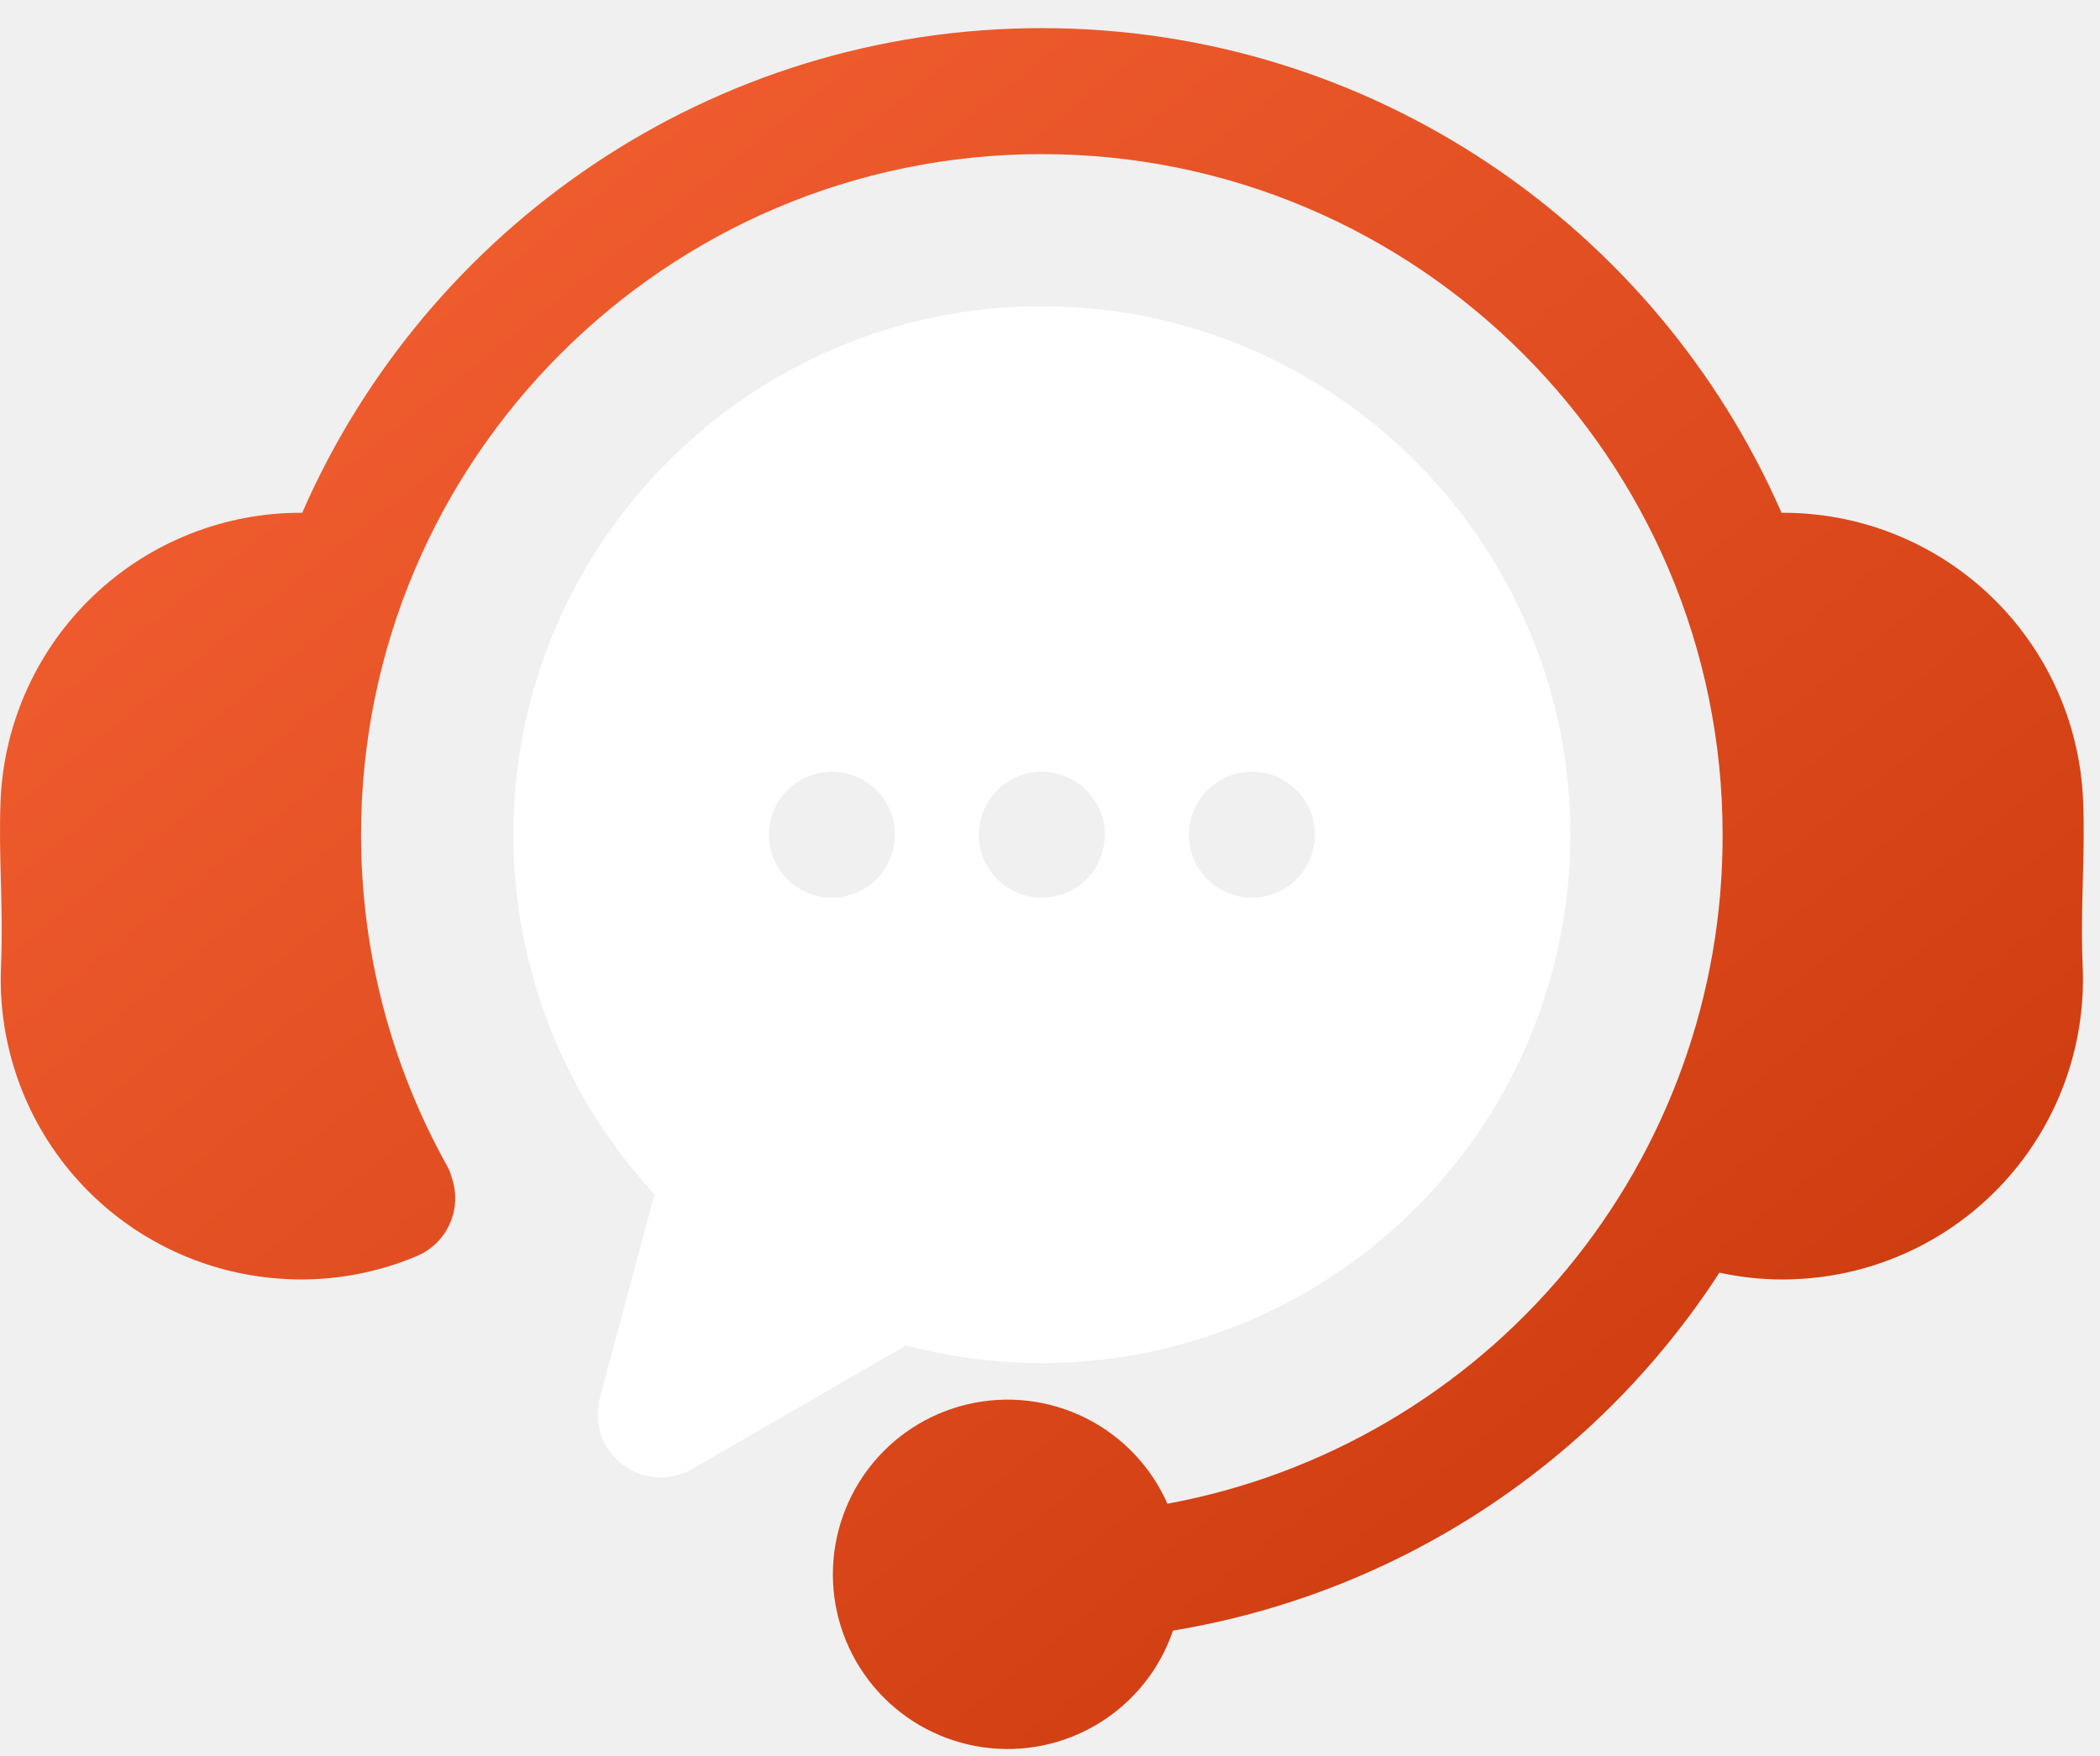
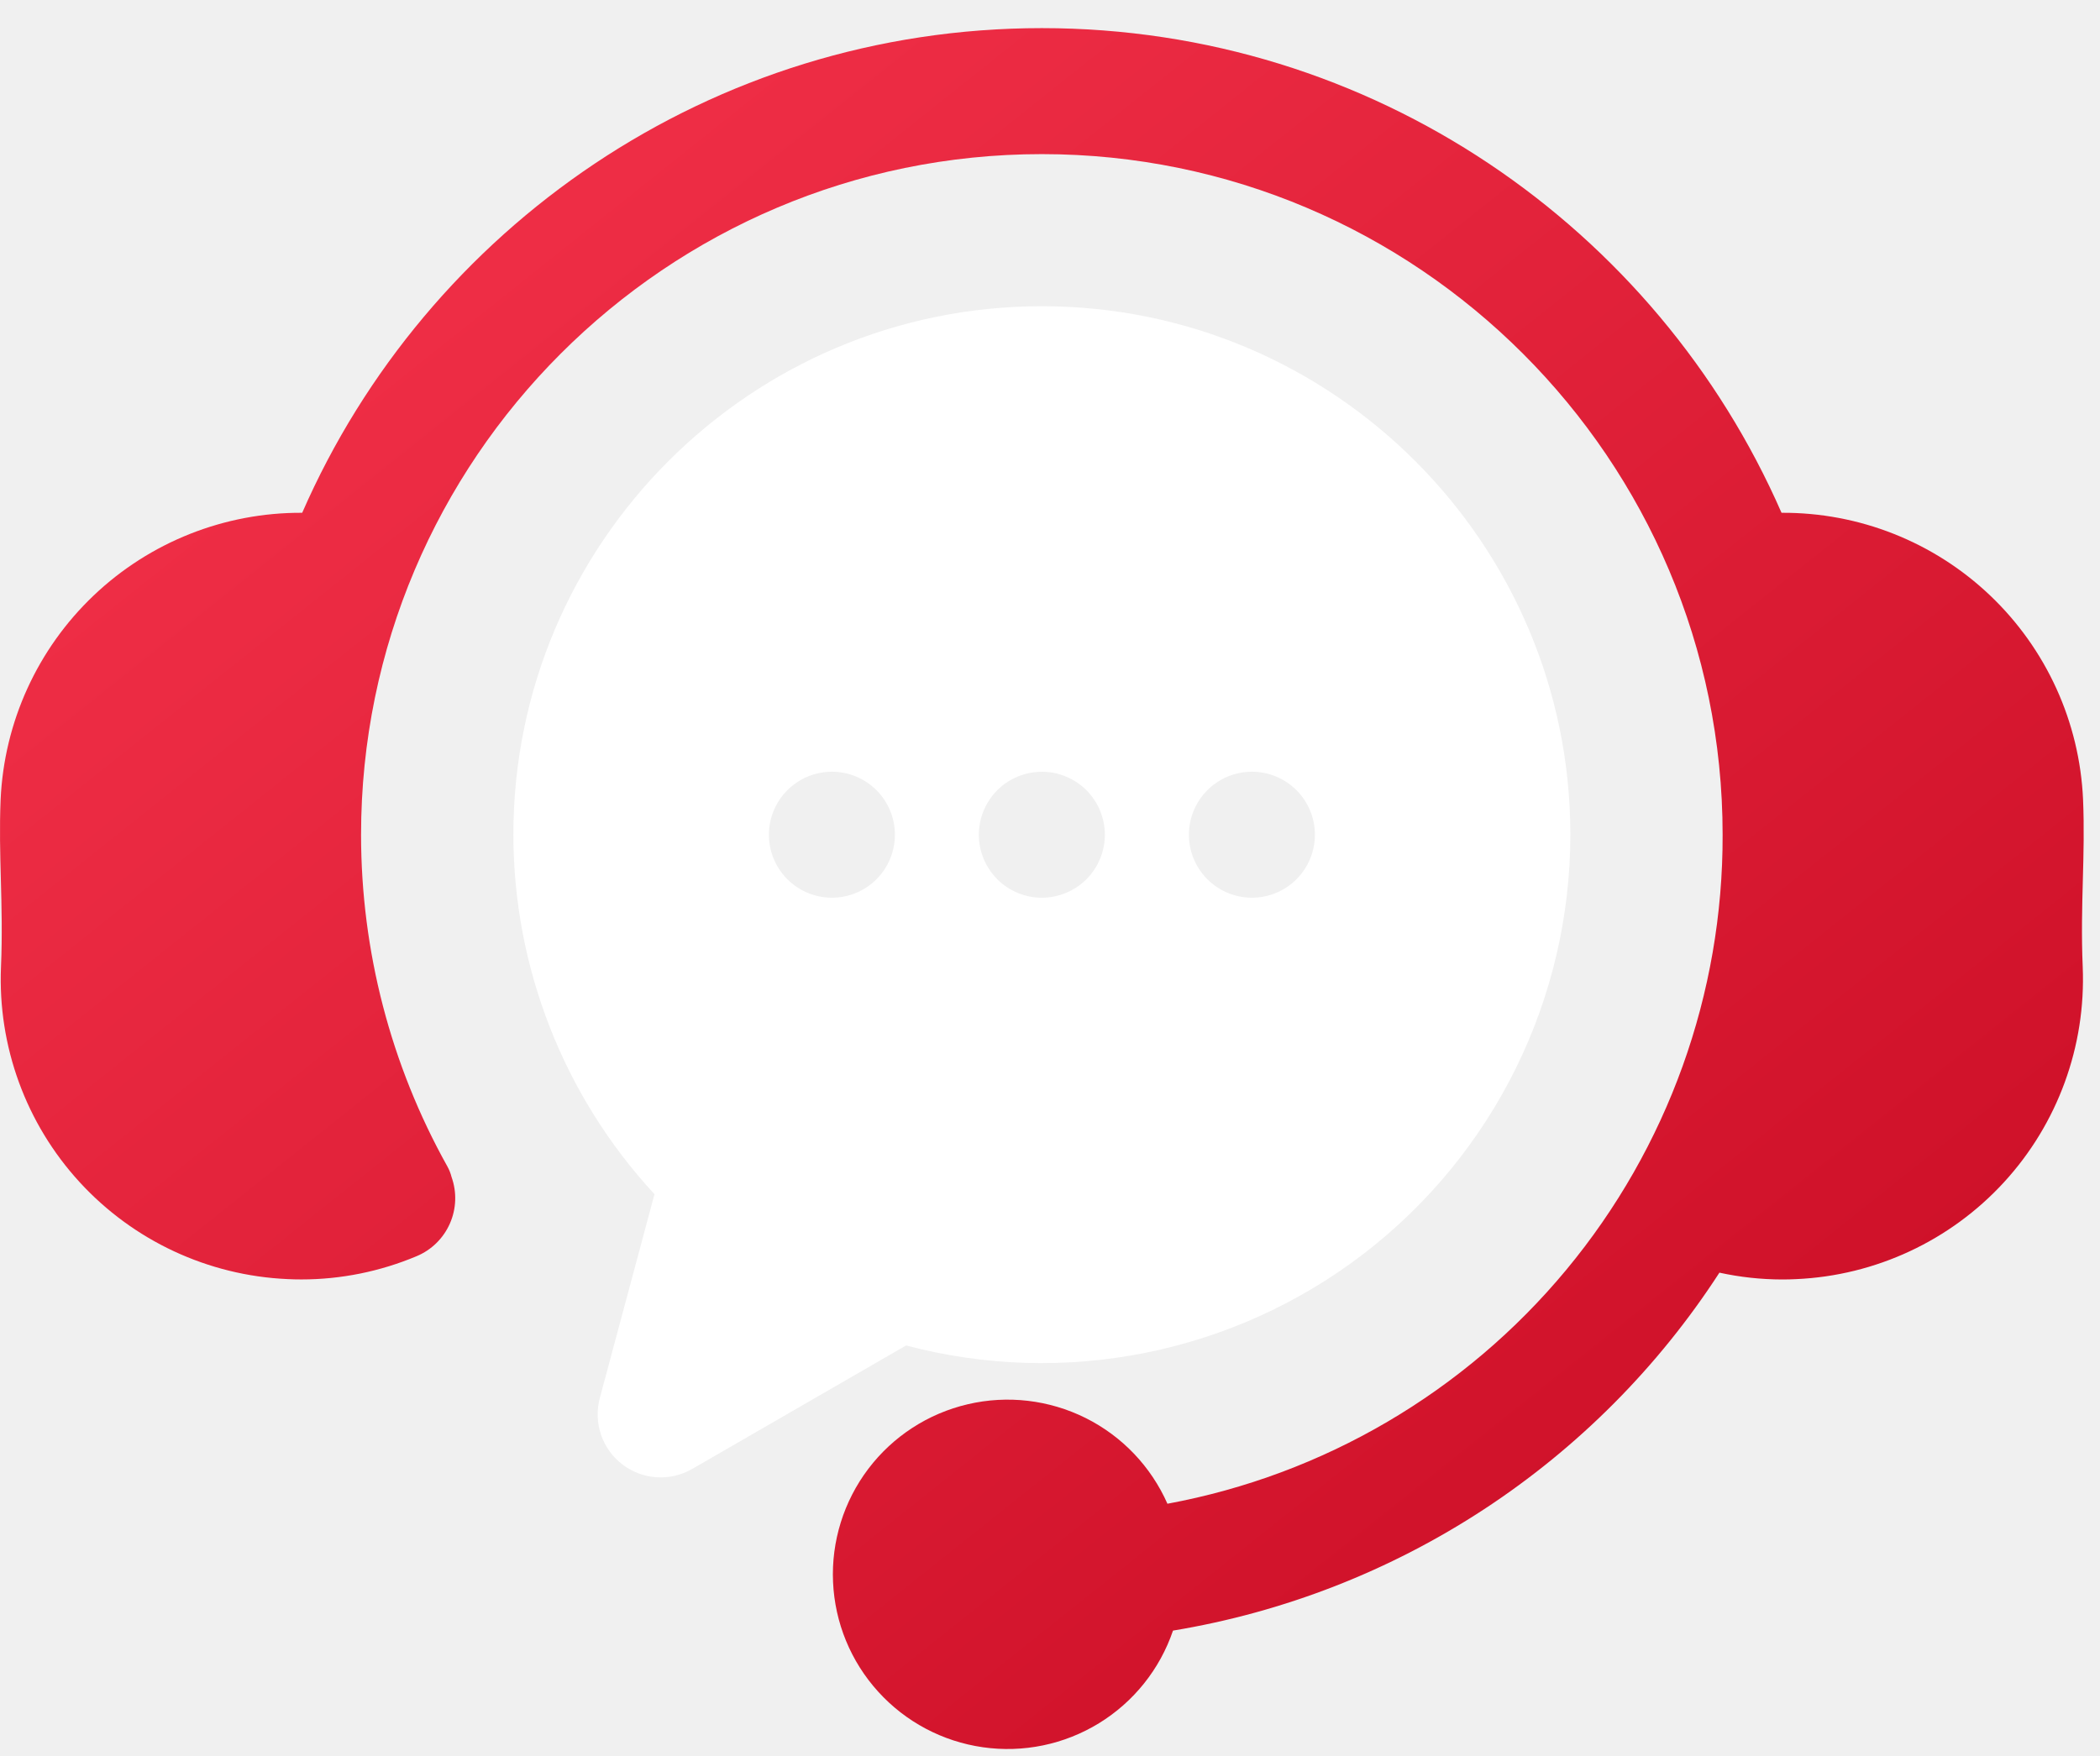
<svg xmlns="http://www.w3.org/2000/svg" width="61" height="51" viewBox="0 0 61 51" fill="none">
  <path d="M45.615 24.253C45.614 26.605 45.073 28.925 44.034 31.035C42.994 33.145 41.484 34.987 39.62 36.421C37.755 37.855 35.586 38.841 33.281 39.304C30.975 39.767 28.593 39.695 26.32 39.092L20.106 42.68C19.793 42.861 19.432 42.945 19.071 42.922C18.71 42.898 18.364 42.768 18.076 42.547C17.789 42.327 17.574 42.026 17.457 41.683C17.341 41.34 17.329 40.971 17.423 40.621L19.011 34.697C16.381 31.854 14.917 28.125 14.912 24.253C14.912 15.786 21.798 8.897 30.263 8.897C38.728 8.897 45.615 15.786 45.615 24.253ZM25.995 24.253C25.995 23.767 25.802 23.302 25.459 22.959C25.116 22.615 24.65 22.422 24.165 22.422H24.162C23.8 22.423 23.446 22.531 23.146 22.733C22.845 22.934 22.611 23.22 22.473 23.555C22.335 23.889 22.299 24.257 22.37 24.612C22.441 24.967 22.616 25.293 22.872 25.548C23.128 25.804 23.454 25.978 23.809 26.048C24.164 26.119 24.532 26.082 24.866 25.944C25.201 25.805 25.486 25.57 25.687 25.27C25.888 24.968 25.995 24.615 25.995 24.253ZM32.094 24.253C32.094 24.193 32.09 24.133 32.084 24.073C32.078 24.014 32.069 23.954 32.057 23.895C32.047 23.837 32.032 23.779 32.013 23.722C31.996 23.665 31.976 23.609 31.954 23.552C31.932 23.496 31.905 23.444 31.877 23.391C31.849 23.339 31.818 23.287 31.785 23.238C31.752 23.187 31.716 23.139 31.678 23.092C31.64 23.046 31.6 23.001 31.557 22.959C31.516 22.917 31.471 22.876 31.424 22.837C31.378 22.801 31.329 22.764 31.279 22.731C31.229 22.698 31.178 22.668 31.125 22.64C31.073 22.612 31.018 22.586 30.963 22.563C30.908 22.54 30.852 22.52 30.794 22.503C30.68 22.466 30.562 22.443 30.443 22.432C30.264 22.415 30.083 22.424 29.906 22.458C29.847 22.47 29.789 22.485 29.732 22.503C29.674 22.52 29.618 22.54 29.563 22.563C29.508 22.586 29.453 22.612 29.401 22.64C29.349 22.668 29.297 22.698 29.247 22.731C29.197 22.764 29.148 22.801 29.103 22.837C29.056 22.876 29.012 22.917 28.969 22.959C28.926 23.001 28.886 23.046 28.848 23.092C28.81 23.139 28.775 23.187 28.742 23.238C28.709 23.287 28.677 23.338 28.649 23.391C28.621 23.444 28.596 23.497 28.573 23.552C28.55 23.608 28.53 23.665 28.512 23.722C28.495 23.778 28.481 23.837 28.469 23.895C28.457 23.954 28.448 24.014 28.442 24.073C28.436 24.133 28.433 24.193 28.433 24.253C28.433 24.313 28.436 24.374 28.442 24.433C28.448 24.493 28.457 24.552 28.469 24.61C28.481 24.669 28.495 24.728 28.512 24.785C28.53 24.842 28.55 24.898 28.573 24.953C28.596 25.009 28.621 25.063 28.649 25.116C28.677 25.168 28.709 25.219 28.742 25.269C28.775 25.319 28.81 25.367 28.848 25.413C28.886 25.46 28.927 25.505 28.969 25.548C29.012 25.589 29.056 25.631 29.103 25.668C29.149 25.706 29.197 25.742 29.247 25.775C29.297 25.808 29.348 25.839 29.401 25.867C29.507 25.923 29.618 25.968 29.732 26.004C29.789 26.021 29.848 26.036 29.906 26.048C30.024 26.072 30.143 26.084 30.264 26.083C30.748 26.082 31.213 25.89 31.557 25.548C31.642 25.462 31.718 25.369 31.785 25.269C31.818 25.219 31.849 25.168 31.877 25.116C31.905 25.063 31.93 25.008 31.954 24.953C31.977 24.898 31.996 24.841 32.013 24.785C32.032 24.728 32.046 24.669 32.057 24.61C32.069 24.552 32.078 24.493 32.084 24.433C32.09 24.373 32.094 24.313 32.094 24.253ZM38.195 24.253C38.195 23.767 38.002 23.302 37.659 22.959C37.316 22.615 36.85 22.422 36.365 22.422H36.361C35.999 22.423 35.646 22.531 35.345 22.733C35.045 22.934 34.811 23.22 34.673 23.555C34.535 23.889 34.499 24.257 34.57 24.612C34.641 24.967 34.816 25.293 35.072 25.548C35.328 25.804 35.654 25.978 36.009 26.048C36.364 26.119 36.732 26.082 37.066 25.944C37.401 25.805 37.686 25.57 37.887 25.269C38.088 24.968 38.195 24.615 38.195 24.253Z" fill="white" />
  <path d="M60.498 28.091C60.594 30.398 59.772 32.649 58.211 34.35C56.65 36.051 54.478 37.063 52.172 37.165C52.037 37.172 51.902 37.175 51.768 37.175C51.155 37.174 50.544 37.108 49.945 36.977C48.169 39.719 45.84 42.061 43.107 43.852C40.374 45.643 37.297 46.844 34.073 47.377C33.692 48.498 32.931 49.449 31.923 50.068C30.914 50.687 29.721 50.934 28.55 50.766C27.378 50.599 26.302 50.027 25.508 49.15C24.713 48.274 24.25 47.147 24.198 45.965C24.146 44.783 24.509 43.62 25.223 42.676C25.938 41.733 26.959 41.069 28.112 40.8C29.264 40.53 30.474 40.672 31.533 41.199C32.592 41.727 33.433 42.609 33.911 43.691C38.45 42.852 42.55 40.446 45.497 36.894C48.444 33.342 50.051 28.869 50.038 24.253C50.038 13.349 41.167 4.478 30.263 4.478C19.359 4.478 10.488 13.349 10.488 24.253C10.488 27.625 11.349 30.941 12.992 33.885C13.047 33.983 13.089 34.087 13.116 34.196C13.274 34.637 13.257 35.122 13.068 35.55C12.879 35.979 12.533 36.319 12.1 36.499C11.041 36.944 9.904 37.174 8.755 37.174C8.62 37.174 8.484 37.171 8.349 37.164C6.043 37.061 3.873 36.048 2.313 34.347C0.753 32.646 -0.068 30.396 0.029 28.09C0.068 27.171 0.046 26.35 0.025 25.557C0.005 24.81 -0.016 24.038 0.018 23.232C0.119 20.98 1.088 18.855 2.721 17.302C4.353 15.749 6.524 14.887 8.778 14.899C12.396 6.619 20.664 0.817 30.263 0.817C39.862 0.817 48.13 6.619 51.749 14.899C54.003 14.886 56.174 15.746 57.807 17.3C59.44 18.853 60.408 20.979 60.508 23.23C60.542 24.038 60.522 24.81 60.502 25.557C60.481 26.35 60.459 27.171 60.498 28.091Z" fill="url(#paint0_linear_250_137)" />
  <defs>
    <linearGradient id="paint0_linear_250_137" x1="2.647" y1="1.444" x2="47.201" y2="57.342" gradientUnits="userSpaceOnUse">
-       <stop stop-color="#F66234" />
-       <stop offset="1" stop-color="#C8370B" />
+       <stop stop-color="#f6344c" />
+       <stop offset="1" stop-color="#c80b23" />
    </linearGradient>
  </defs>
</svg>
